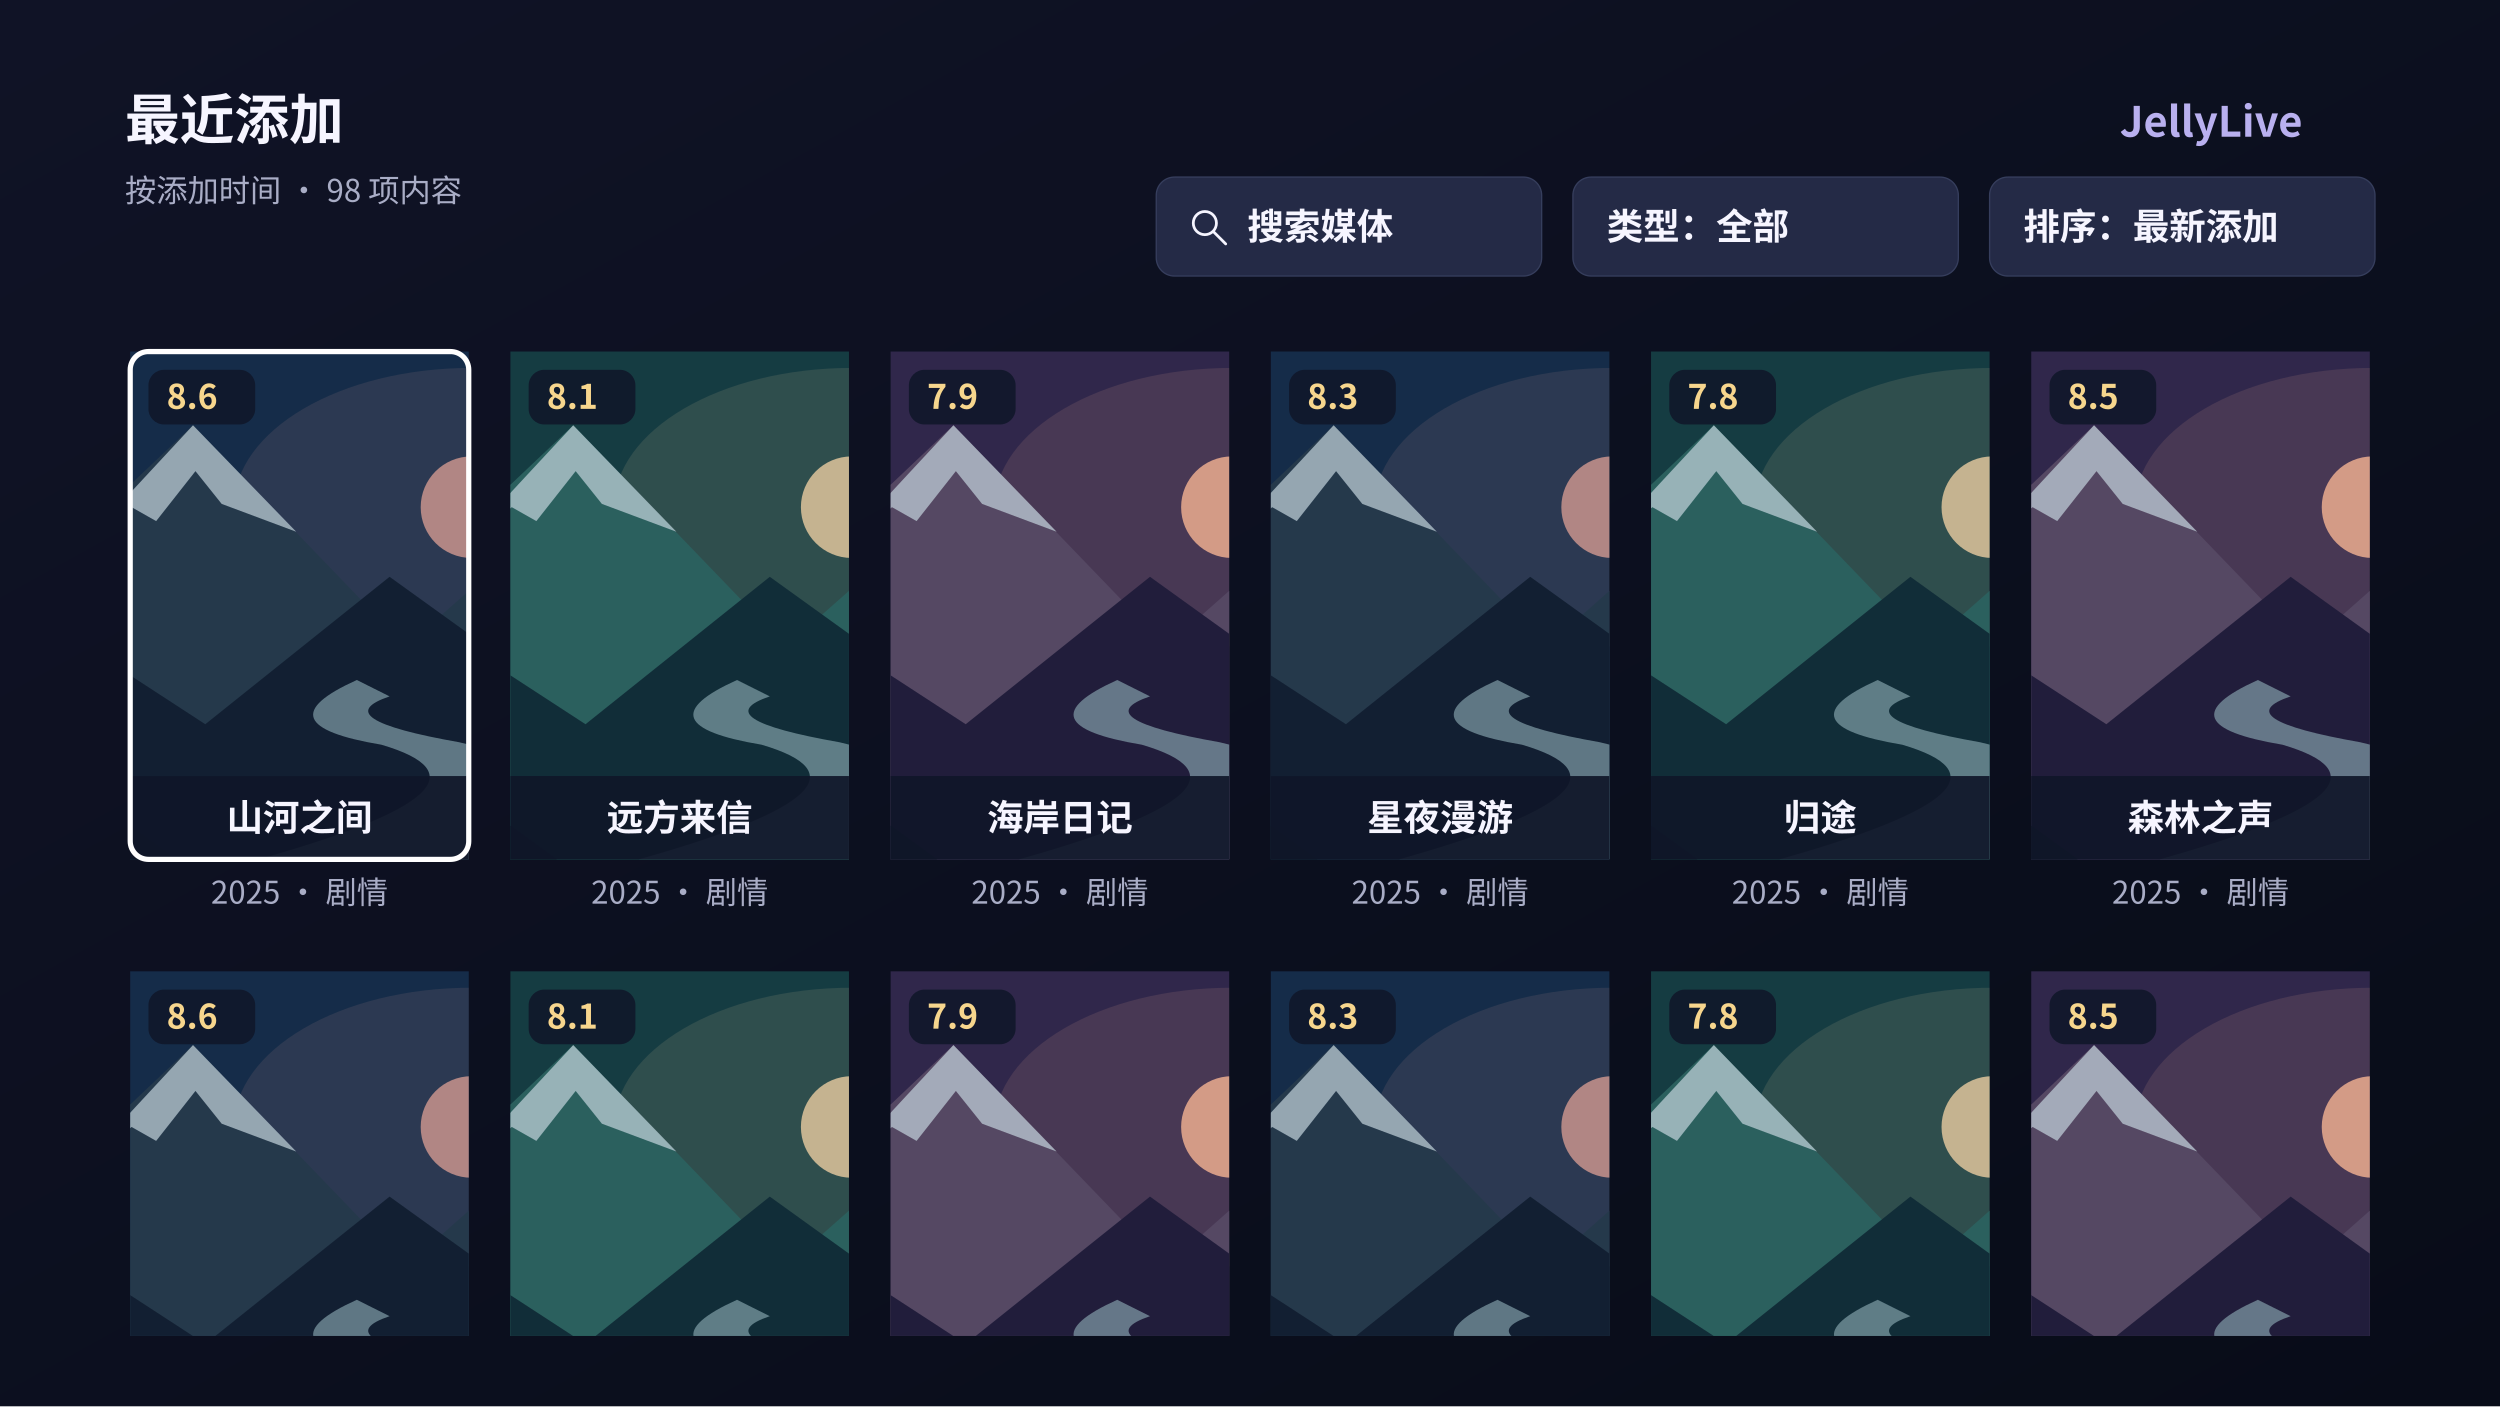
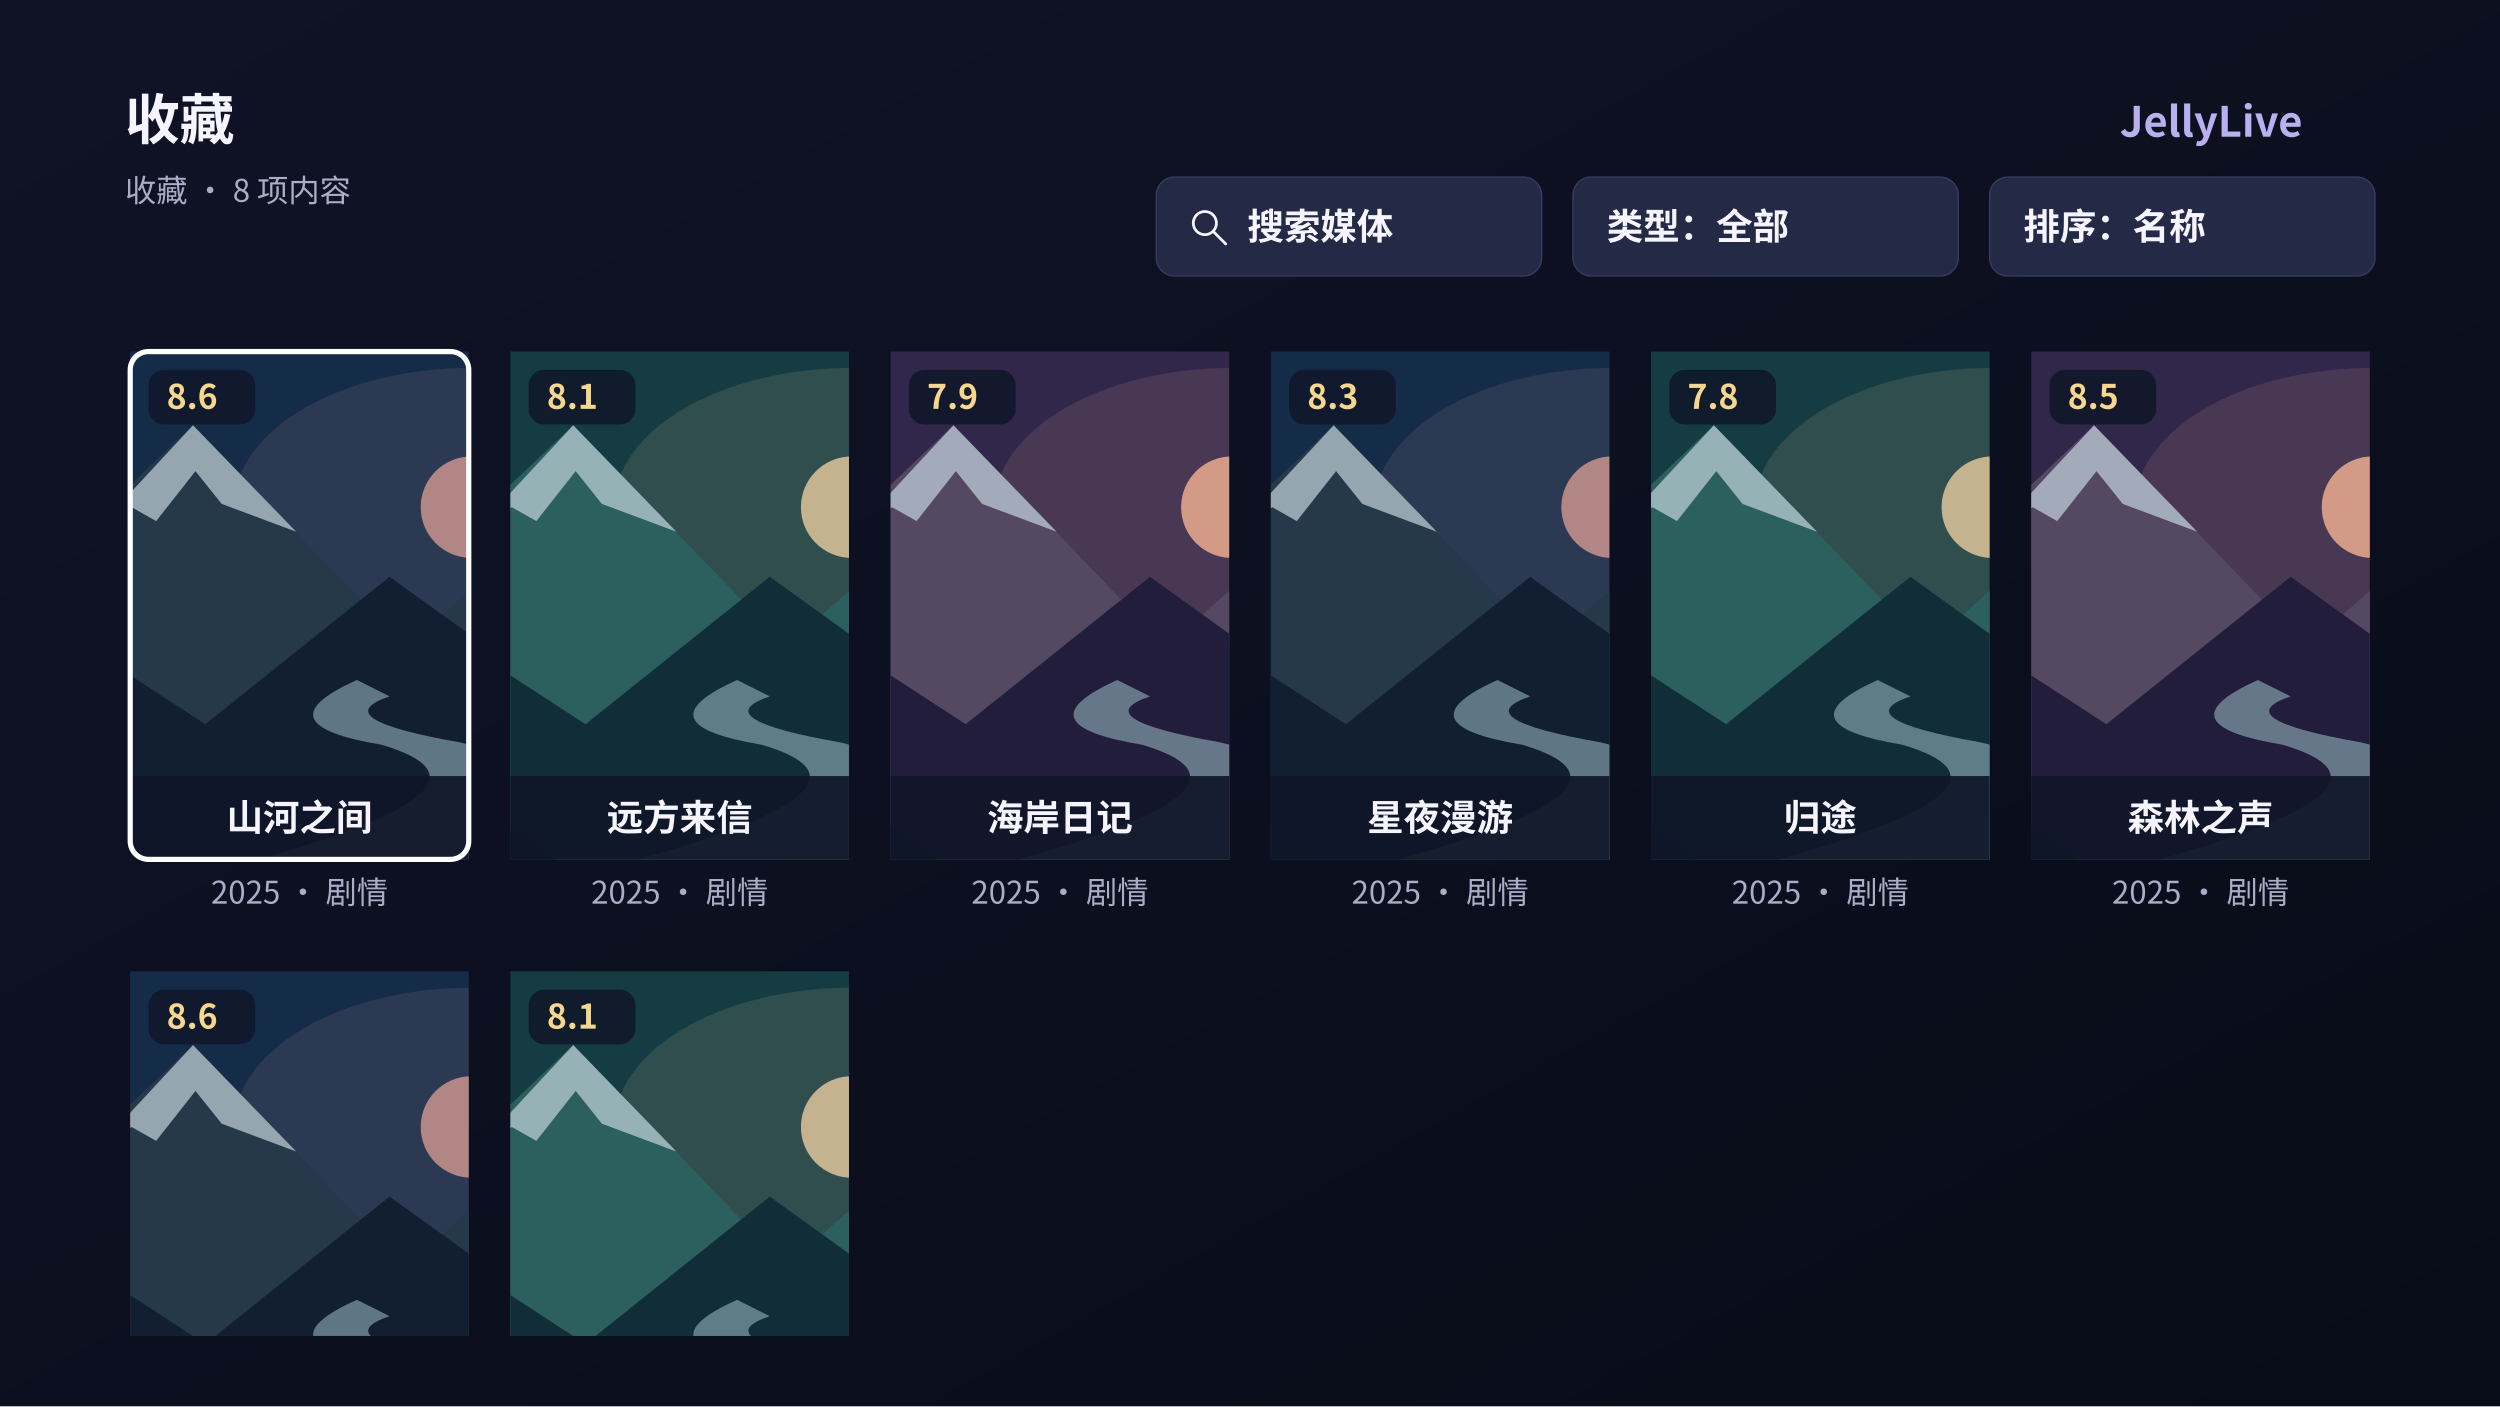
<svg xmlns="http://www.w3.org/2000/svg" width="1920" height="1080" viewBox="0 0 1920 1080" role="img" aria-labelledby="title desc">
  <defs>
    <linearGradient id="bg" x2="1" y2="1">
      <stop stop-color="#101326" />
      <stop offset="1" stop-color="#080c18" />
    </linearGradient>
    <linearGradient id="purple" x2="1" y2="1">
      <stop stop-color="#6652d5" />
      <stop offset="1" stop-color="#3a327d" />
    </linearGradient>
  </defs>
  <g font-family="Noto Sans CJK SC, Microsoft YaHei, sans-serif">
    <rect width="1920" height="1080" fill="url(#bg)" />
-     <text x="96" y="107" fill="#f6f5ff" font-size="42" font-weight="650">最近添加</text>
+     <text x="96" y="107" fill="#f6f5ff" font-size="42" font-weight="650">收藏</text>
    <text x="1628" y="105" fill="#b9b0ef" font-size="32" font-weight="600">JellyLive</text>
-     <text x="96" y="155" fill="#a9adc6" font-size="24" font-weight="400">按添加时间 · 98 项内容</text>
+     <text x="96" y="155" fill="#a9adc6" font-size="24" font-weight="400">收藏 · 8 项内容</text>
    <g data-role="library-toolbar">
      <rect x="888" y="136" width="296" height="76" rx="14" fill="#242a46" stroke="#363e5d" stroke-width="1" />
      <g transform="translate(912 158.0) scale(0.8888889)">
        <path d="M25 15 A10 10 0 1 1 5 15 A10 10 0 1 1 25 15 M23 23 L33 33" fill="none" stroke="#f6f5ff" stroke-width="2.4" stroke-linecap="round" stroke-linejoin="round" />
      </g>
      <text x="958" y="184.0" fill="#f6f5ff" font-size="28" font-weight="600">搜索媒体</text>
      <rect x="1208" y="136" width="296" height="76" rx="14" fill="#242a46" stroke="#363e5d" stroke-width="1" />
      <text x="1234" y="184.0" fill="#f6f5ff" font-size="28" font-weight="600">类型：全部</text>
      <rect x="1528" y="136" width="296" height="76" rx="14" fill="#242a46" stroke="#363e5d" stroke-width="1" />
-       <text x="1554" y="184.0" fill="#f6f5ff" font-size="28" font-weight="600">排序：最新添加</text>
+       <text x="1554" y="184.0" fill="#f6f5ff" font-size="28" font-weight="600">排序：名称</text>
    </g>
    <defs>
      <clipPath id="library-scroll-viewport">
        <rect x="96" y="262" width="1728" height="764" />
      </clipPath>
    </defs>
    <g data-role="focus-following-grid" clip-path="url(#library-scroll-viewport)">
      <svg x="100" y="270" width="260" height="390.0" viewBox="0 0 1100 620" preserveAspectRatio="xMidYMid slice">
        <rect width="1100" height="620" fill="#152c49" />
        <ellipse cx="760" cy="190" rx="290" ry="170" fill="#b18684" opacity=".15" />
        <circle cx="760" cy="190" r="62" fill="#b18684" />
        <path d="M0 365 L160 205 L230 270 L420 90 L680 360 L810 245 L1100 350 V620 H0Z" fill="#25394b" />
        <path d="M277 244 L420 90 L546 220 L455 186 L423 146 L375 207 L345 190Z" fill="#c4d4dd" opacity=".7" />
        <path d="M0 450 L220 315 L435 455 L660 275 L885 437 L1100 330 V620 H0Z" fill="#121f32" />
        <path d="M620 401 Q500 455 650 480 Q820 530 500 620 H850 Q970 530 745 477 Q580 448 660 421Z" fill="#93b3bb" opacity=".6" />
        <path d="M0 570 L180 460 L400 620 H0Z M850 620 L1000 470 L1100 520 V620Z" fill="#091624" />
        <path d="M125 142 l12 -5 l11 5 M160 125 l9 -4 l9 4" fill="none" stroke="#dae1e7" stroke-width="2" opacity=".6" />
      </svg>
      <rect x="114" y="284" width="82" height="42" rx="12" fill="#101629dd" stroke="none" stroke-width="1" />
      <text x="128" y="314" fill="#f7d68d" font-size="26" font-weight="600">8.6</text>
      <rect x="100" y="596.0" width="260" height="64" rx="0" fill="#101629eb" stroke="none" stroke-width="1" />
      <g data-role="poster-title" data-full-text="山河之间">
        <text x="230.0" y="638.0" text-anchor="middle" fill="#f6f5ff" font-size="28" font-weight="600">山河之间</text>
      </g>
      <text x="230.0" y="694.0" text-anchor="middle" fill="#a9adc6" font-size="24" font-weight="400">2025 · 剧情</text>
      <rect x="100" y="270" width="260" height="390.0" rx="14" fill="none" stroke="#fff" stroke-width="4" />
      <svg x="392" y="270" width="260" height="390.0" viewBox="0 0 1100 620" preserveAspectRatio="xMidYMid slice">
        <rect width="1100" height="620" fill="#153c42" />
        <ellipse cx="760" cy="190" rx="290" ry="170" fill="#c5b390" opacity=".15" />
        <circle cx="760" cy="190" r="62" fill="#c5b390" />
        <path d="M0 365 L160 205 L230 270 L420 90 L680 360 L810 245 L1100 350 V620 H0Z" fill="#2b605e" />
        <path d="M277 244 L420 90 L546 220 L455 186 L423 146 L375 207 L345 190Z" fill="#c4d4dd" opacity=".7" />
        <path d="M0 450 L220 315 L435 455 L660 275 L885 437 L1100 330 V620 H0Z" fill="#112d38" />
        <path d="M620 401 Q500 455 650 480 Q820 530 500 620 H850 Q970 530 745 477 Q580 448 660 421Z" fill="#93b3bb" opacity=".6" />
        <path d="M0 570 L180 460 L400 620 H0Z M850 620 L1000 470 L1100 520 V620Z" fill="#091624" />
        <path d="M125 142 l12 -5 l11 5 M160 125 l9 -4 l9 4" fill="none" stroke="#dae1e7" stroke-width="2" opacity=".6" />
      </svg>
      <rect x="406" y="284" width="82" height="42" rx="12" fill="#101629dd" stroke="none" stroke-width="1" />
      <text x="420" y="314" fill="#f7d68d" font-size="26" font-weight="600">8.1</text>
      <rect x="392" y="596.0" width="260" height="64" rx="0" fill="#101629eb" stroke="none" stroke-width="1" />
      <g data-role="poster-title" data-full-text="远方来信">
        <text x="522.0" y="638.0" text-anchor="middle" fill="#f6f5ff" font-size="28" font-weight="600">远方来信</text>
      </g>
      <text x="522.0" y="694.0" text-anchor="middle" fill="#a9adc6" font-size="24" font-weight="400">2025 · 剧情</text>
      <svg x="684" y="270" width="260" height="390.0" viewBox="0 0 1100 620" preserveAspectRatio="xMidYMid slice">
        <rect width="1100" height="620" fill="#30274b" />
        <ellipse cx="760" cy="190" rx="290" ry="170" fill="#d39b86" opacity=".15" />
        <circle cx="760" cy="190" r="62" fill="#d39b86" />
        <path d="M0 365 L160 205 L230 270 L420 90 L680 360 L810 245 L1100 350 V620 H0Z" fill="#554863" />
        <path d="M277 244 L420 90 L546 220 L455 186 L423 146 L375 207 L345 190Z" fill="#c4d4dd" opacity=".7" />
        <path d="M0 450 L220 315 L435 455 L660 275 L885 437 L1100 330 V620 H0Z" fill="#211d3b" />
        <path d="M620 401 Q500 455 650 480 Q820 530 500 620 H850 Q970 530 745 477 Q580 448 660 421Z" fill="#93b3bb" opacity=".6" />
        <path d="M0 570 L180 460 L400 620 H0Z M850 620 L1000 470 L1100 520 V620Z" fill="#091624" />
        <path d="M125 142 l12 -5 l11 5 M160 125 l9 -4 l9 4" fill="none" stroke="#dae1e7" stroke-width="2" opacity=".6" />
      </svg>
      <rect x="698" y="284" width="82" height="42" rx="12" fill="#101629dd" stroke="none" stroke-width="1" />
      <text x="712" y="314" fill="#f7d68d" font-size="26" font-weight="600">7.9</text>
      <rect x="684" y="596.0" width="260" height="64" rx="0" fill="#101629eb" stroke="none" stroke-width="1" />
      <g data-role="poster-title" data-full-text="海岸日记">
        <text x="814.0" y="638.0" text-anchor="middle" fill="#f6f5ff" font-size="28" font-weight="600">海岸日记</text>
      </g>
      <text x="814.0" y="694.0" text-anchor="middle" fill="#a9adc6" font-size="24" font-weight="400">2025 · 剧情</text>
      <svg x="976" y="270" width="260" height="390.0" viewBox="0 0 1100 620" preserveAspectRatio="xMidYMid slice">
        <rect width="1100" height="620" fill="#152c49" />
        <ellipse cx="760" cy="190" rx="290" ry="170" fill="#b18684" opacity=".15" />
        <circle cx="760" cy="190" r="62" fill="#b18684" />
        <path d="M0 365 L160 205 L230 270 L420 90 L680 360 L810 245 L1100 350 V620 H0Z" fill="#25394b" />
        <path d="M277 244 L420 90 L546 220 L455 186 L423 146 L375 207 L345 190Z" fill="#c4d4dd" opacity=".7" />
        <path d="M0 450 L220 315 L435 455 L660 275 L885 437 L1100 330 V620 H0Z" fill="#121f32" />
        <path d="M620 401 Q500 455 650 480 Q820 530 500 620 H850 Q970 530 745 477 Q580 448 660 421Z" fill="#93b3bb" opacity=".6" />
        <path d="M0 570 L180 460 L400 620 H0Z M850 620 L1000 470 L1100 520 V620Z" fill="#091624" />
        <path d="M125 142 l12 -5 l11 5 M160 125 l9 -4 l9 4" fill="none" stroke="#dae1e7" stroke-width="2" opacity=".6" />
      </svg>
      <rect x="990" y="284" width="82" height="42" rx="12" fill="#101629dd" stroke="none" stroke-width="1" />
      <text x="1004" y="314" fill="#f7d68d" font-size="26" font-weight="600">8.3</text>
      <rect x="976" y="596.0" width="260" height="64" rx="0" fill="#101629eb" stroke="none" stroke-width="1" />
      <g data-role="poster-title" data-full-text="星夜漫游">
        <text x="1106.0" y="638.0" text-anchor="middle" fill="#f6f5ff" font-size="28" font-weight="600">星夜漫游</text>
      </g>
      <text x="1106.0" y="694.0" text-anchor="middle" fill="#a9adc6" font-size="24" font-weight="400">2025 · 剧情</text>
      <svg x="1268" y="270" width="260" height="390.0" viewBox="0 0 1100 620" preserveAspectRatio="xMidYMid slice">
        <rect width="1100" height="620" fill="#153c42" />
        <ellipse cx="760" cy="190" rx="290" ry="170" fill="#c5b390" opacity=".15" />
        <circle cx="760" cy="190" r="62" fill="#c5b390" />
        <path d="M0 365 L160 205 L230 270 L420 90 L680 360 L810 245 L1100 350 V620 H0Z" fill="#2b605e" />
        <path d="M277 244 L420 90 L546 220 L455 186 L423 146 L375 207 L345 190Z" fill="#c4d4dd" opacity=".7" />
        <path d="M0 450 L220 315 L435 455 L660 275 L885 437 L1100 330 V620 H0Z" fill="#112d38" />
        <path d="M620 401 Q500 455 650 480 Q820 530 500 620 H850 Q970 530 745 477 Q580 448 660 421Z" fill="#93b3bb" opacity=".6" />
        <path d="M0 570 L180 460 L400 620 H0Z M850 620 L1000 470 L1100 520 V620Z" fill="#091624" />
        <path d="M125 142 l12 -5 l11 5 M160 125 l9 -4 l9 4" fill="none" stroke="#dae1e7" stroke-width="2" opacity=".6" />
      </svg>
      <rect x="1282" y="284" width="82" height="42" rx="12" fill="#101629dd" stroke="none" stroke-width="1" />
      <text x="1296" y="314" fill="#f7d68d" font-size="26" font-weight="600">7.8</text>
      <rect x="1268" y="596.0" width="260" height="64" rx="0" fill="#101629eb" stroke="none" stroke-width="1" />
      <g data-role="poster-title" data-full-text="归途">
        <text x="1398.0" y="638.0" text-anchor="middle" fill="#f6f5ff" font-size="28" font-weight="600">归途</text>
      </g>
      <text x="1398.0" y="694.0" text-anchor="middle" fill="#a9adc6" font-size="24" font-weight="400">2025 · 剧情</text>
      <svg x="1560" y="270" width="260" height="390.0" viewBox="0 0 1100 620" preserveAspectRatio="xMidYMid slice">
        <rect width="1100" height="620" fill="#30274b" />
        <ellipse cx="760" cy="190" rx="290" ry="170" fill="#d39b86" opacity=".15" />
        <circle cx="760" cy="190" r="62" fill="#d39b86" />
        <path d="M0 365 L160 205 L230 270 L420 90 L680 360 L810 245 L1100 350 V620 H0Z" fill="#554863" />
        <path d="M277 244 L420 90 L546 220 L455 186 L423 146 L375 207 L345 190Z" fill="#c4d4dd" opacity=".7" />
        <path d="M0 450 L220 315 L435 455 L660 275 L885 437 L1100 330 V620 H0Z" fill="#211d3b" />
        <path d="M620 401 Q500 455 650 480 Q820 530 500 620 H850 Q970 530 745 477 Q580 448 660 421Z" fill="#93b3bb" opacity=".6" />
        <path d="M0 570 L180 460 L400 620 H0Z M850 620 L1000 470 L1100 520 V620Z" fill="#091624" />
        <path d="M125 142 l12 -5 l11 5 M160 125 l9 -4 l9 4" fill="none" stroke="#dae1e7" stroke-width="2" opacity=".6" />
      </svg>
      <rect x="1574" y="284" width="82" height="42" rx="12" fill="#101629dd" stroke="none" stroke-width="1" />
      <text x="1588" y="314" fill="#f7d68d" font-size="26" font-weight="600">8.5</text>
      <rect x="1560" y="596.0" width="260" height="64" rx="0" fill="#101629eb" stroke="none" stroke-width="1" />
      <g data-role="poster-title" data-full-text="森林之声">
        <text x="1690.0" y="638.0" text-anchor="middle" fill="#f6f5ff" font-size="28" font-weight="600">森林之声</text>
      </g>
      <text x="1690.0" y="694.0" text-anchor="middle" fill="#a9adc6" font-size="24" font-weight="400">2025 · 剧情</text>
      <svg x="100" y="746" width="260" height="390.0" viewBox="0 0 1100 620" preserveAspectRatio="xMidYMid slice">
        <rect width="1100" height="620" fill="#152c49" />
        <ellipse cx="760" cy="190" rx="290" ry="170" fill="#b18684" opacity=".15" />
        <circle cx="760" cy="190" r="62" fill="#b18684" />
        <path d="M0 365 L160 205 L230 270 L420 90 L680 360 L810 245 L1100 350 V620 H0Z" fill="#25394b" />
        <path d="M277 244 L420 90 L546 220 L455 186 L423 146 L375 207 L345 190Z" fill="#c4d4dd" opacity=".7" />
        <path d="M0 450 L220 315 L435 455 L660 275 L885 437 L1100 330 V620 H0Z" fill="#121f32" />
        <path d="M620 401 Q500 455 650 480 Q820 530 500 620 H850 Q970 530 745 477 Q580 448 660 421Z" fill="#93b3bb" opacity=".6" />
        <path d="M0 570 L180 460 L400 620 H0Z M850 620 L1000 470 L1100 520 V620Z" fill="#091624" />
        <path d="M125 142 l12 -5 l11 5 M160 125 l9 -4 l9 4" fill="none" stroke="#dae1e7" stroke-width="2" opacity=".6" />
      </svg>
      <rect x="114" y="760" width="82" height="42" rx="12" fill="#101629dd" stroke="none" stroke-width="1" />
      <text x="128" y="790" fill="#f7d68d" font-size="26" font-weight="600">8.6</text>
      <rect x="100" y="1072.0" width="260" height="64" rx="0" fill="#101629eb" stroke="none" stroke-width="1" />
      <g data-role="poster-title" data-full-text="山河之间">
        <text x="230.0" y="1114.0" text-anchor="middle" fill="#f6f5ff" font-size="28" font-weight="600">山河之间</text>
      </g>
      <text x="230.0" y="1170.0" text-anchor="middle" fill="#a9adc6" font-size="24" font-weight="400">2025 · 剧情</text>
      <svg x="392" y="746" width="260" height="390.0" viewBox="0 0 1100 620" preserveAspectRatio="xMidYMid slice">
        <rect width="1100" height="620" fill="#153c42" />
        <ellipse cx="760" cy="190" rx="290" ry="170" fill="#c5b390" opacity=".15" />
        <circle cx="760" cy="190" r="62" fill="#c5b390" />
        <path d="M0 365 L160 205 L230 270 L420 90 L680 360 L810 245 L1100 350 V620 H0Z" fill="#2b605e" />
        <path d="M277 244 L420 90 L546 220 L455 186 L423 146 L375 207 L345 190Z" fill="#c4d4dd" opacity=".7" />
        <path d="M0 450 L220 315 L435 455 L660 275 L885 437 L1100 330 V620 H0Z" fill="#112d38" />
        <path d="M620 401 Q500 455 650 480 Q820 530 500 620 H850 Q970 530 745 477 Q580 448 660 421Z" fill="#93b3bb" opacity=".6" />
        <path d="M0 570 L180 460 L400 620 H0Z M850 620 L1000 470 L1100 520 V620Z" fill="#091624" />
        <path d="M125 142 l12 -5 l11 5 M160 125 l9 -4 l9 4" fill="none" stroke="#dae1e7" stroke-width="2" opacity=".6" />
      </svg>
      <rect x="406" y="760" width="82" height="42" rx="12" fill="#101629dd" stroke="none" stroke-width="1" />
      <text x="420" y="790" fill="#f7d68d" font-size="26" font-weight="600">8.1</text>
      <rect x="392" y="1072.0" width="260" height="64" rx="0" fill="#101629eb" stroke="none" stroke-width="1" />
      <g data-role="poster-title" data-full-text="远方来信">
        <text x="522.0" y="1114.0" text-anchor="middle" fill="#f6f5ff" font-size="28" font-weight="600">远方来信</text>
      </g>
      <text x="522.0" y="1170.0" text-anchor="middle" fill="#a9adc6" font-size="24" font-weight="400">2025 · 剧情</text>
-       <svg x="684" y="746" width="260" height="390.0" viewBox="0 0 1100 620" preserveAspectRatio="xMidYMid slice">
-         <rect width="1100" height="620" fill="#30274b" />
-         <ellipse cx="760" cy="190" rx="290" ry="170" fill="#d39b86" opacity=".15" />
-         <circle cx="760" cy="190" r="62" fill="#d39b86" />
-         <path d="M0 365 L160 205 L230 270 L420 90 L680 360 L810 245 L1100 350 V620 H0Z" fill="#554863" />
-         <path d="M277 244 L420 90 L546 220 L455 186 L423 146 L375 207 L345 190Z" fill="#c4d4dd" opacity=".7" />
-         <path d="M0 450 L220 315 L435 455 L660 275 L885 437 L1100 330 V620 H0Z" fill="#211d3b" />
-         <path d="M620 401 Q500 455 650 480 Q820 530 500 620 H850 Q970 530 745 477 Q580 448 660 421Z" fill="#93b3bb" opacity=".6" />
-         <path d="M0 570 L180 460 L400 620 H0Z M850 620 L1000 470 L1100 520 V620Z" fill="#091624" />
-         <path d="M125 142 l12 -5 l11 5 M160 125 l9 -4 l9 4" fill="none" stroke="#dae1e7" stroke-width="2" opacity=".6" />
-       </svg>
-       <rect x="698" y="760" width="82" height="42" rx="12" fill="#101629dd" stroke="none" stroke-width="1" />
-       <text x="712" y="790" fill="#f7d68d" font-size="26" font-weight="600">7.9</text>
-       <rect x="684" y="1072.0" width="260" height="64" rx="0" fill="#101629eb" stroke="none" stroke-width="1" />
-       <g data-role="poster-title" data-full-text="海岸日记">
-         <text x="814.0" y="1114.0" text-anchor="middle" fill="#f6f5ff" font-size="28" font-weight="600">海岸日记</text>
-       </g>
-       <text x="814.0" y="1170.0" text-anchor="middle" fill="#a9adc6" font-size="24" font-weight="400">2025 · 剧情</text>
-       <svg x="976" y="746" width="260" height="390.0" viewBox="0 0 1100 620" preserveAspectRatio="xMidYMid slice">
-         <rect width="1100" height="620" fill="#152c49" />
-         <ellipse cx="760" cy="190" rx="290" ry="170" fill="#b18684" opacity=".15" />
-         <circle cx="760" cy="190" r="62" fill="#b18684" />
-         <path d="M0 365 L160 205 L230 270 L420 90 L680 360 L810 245 L1100 350 V620 H0Z" fill="#25394b" />
-         <path d="M277 244 L420 90 L546 220 L455 186 L423 146 L375 207 L345 190Z" fill="#c4d4dd" opacity=".7" />
-         <path d="M0 450 L220 315 L435 455 L660 275 L885 437 L1100 330 V620 H0Z" fill="#121f32" />
-         <path d="M620 401 Q500 455 650 480 Q820 530 500 620 H850 Q970 530 745 477 Q580 448 660 421Z" fill="#93b3bb" opacity=".6" />
-         <path d="M0 570 L180 460 L400 620 H0Z M850 620 L1000 470 L1100 520 V620Z" fill="#091624" />
-         <path d="M125 142 l12 -5 l11 5 M160 125 l9 -4 l9 4" fill="none" stroke="#dae1e7" stroke-width="2" opacity=".6" />
-       </svg>
-       <rect x="990" y="760" width="82" height="42" rx="12" fill="#101629dd" stroke="none" stroke-width="1" />
-       <text x="1004" y="790" fill="#f7d68d" font-size="26" font-weight="600">8.3</text>
-       <rect x="976" y="1072.0" width="260" height="64" rx="0" fill="#101629eb" stroke="none" stroke-width="1" />
-       <g data-role="poster-title" data-full-text="星夜漫游">
-         <text x="1106.0" y="1114.0" text-anchor="middle" fill="#f6f5ff" font-size="28" font-weight="600">星夜漫游</text>
-       </g>
-       <text x="1106.0" y="1170.0" text-anchor="middle" fill="#a9adc6" font-size="24" font-weight="400">2025 · 剧情</text>
-       <svg x="1268" y="746" width="260" height="390.0" viewBox="0 0 1100 620" preserveAspectRatio="xMidYMid slice">
-         <rect width="1100" height="620" fill="#153c42" />
-         <ellipse cx="760" cy="190" rx="290" ry="170" fill="#c5b390" opacity=".15" />
-         <circle cx="760" cy="190" r="62" fill="#c5b390" />
-         <path d="M0 365 L160 205 L230 270 L420 90 L680 360 L810 245 L1100 350 V620 H0Z" fill="#2b605e" />
-         <path d="M277 244 L420 90 L546 220 L455 186 L423 146 L375 207 L345 190Z" fill="#c4d4dd" opacity=".7" />
-         <path d="M0 450 L220 315 L435 455 L660 275 L885 437 L1100 330 V620 H0Z" fill="#112d38" />
-         <path d="M620 401 Q500 455 650 480 Q820 530 500 620 H850 Q970 530 745 477 Q580 448 660 421Z" fill="#93b3bb" opacity=".6" />
-         <path d="M0 570 L180 460 L400 620 H0Z M850 620 L1000 470 L1100 520 V620Z" fill="#091624" />
-         <path d="M125 142 l12 -5 l11 5 M160 125 l9 -4 l9 4" fill="none" stroke="#dae1e7" stroke-width="2" opacity=".6" />
-       </svg>
-       <rect x="1282" y="760" width="82" height="42" rx="12" fill="#101629dd" stroke="none" stroke-width="1" />
-       <text x="1296" y="790" fill="#f7d68d" font-size="26" font-weight="600">7.8</text>
-       <rect x="1268" y="1072.0" width="260" height="64" rx="0" fill="#101629eb" stroke="none" stroke-width="1" />
-       <g data-role="poster-title" data-full-text="归途">
-         <text x="1398.0" y="1114.0" text-anchor="middle" fill="#f6f5ff" font-size="28" font-weight="600">归途</text>
-       </g>
-       <text x="1398.0" y="1170.0" text-anchor="middle" fill="#a9adc6" font-size="24" font-weight="400">2025 · 剧情</text>
-       <svg x="1560" y="746" width="260" height="390.0" viewBox="0 0 1100 620" preserveAspectRatio="xMidYMid slice">
-         <rect width="1100" height="620" fill="#30274b" />
-         <ellipse cx="760" cy="190" rx="290" ry="170" fill="#d39b86" opacity=".15" />
-         <circle cx="760" cy="190" r="62" fill="#d39b86" />
-         <path d="M0 365 L160 205 L230 270 L420 90 L680 360 L810 245 L1100 350 V620 H0Z" fill="#554863" />
-         <path d="M277 244 L420 90 L546 220 L455 186 L423 146 L375 207 L345 190Z" fill="#c4d4dd" opacity=".7" />
-         <path d="M0 450 L220 315 L435 455 L660 275 L885 437 L1100 330 V620 H0Z" fill="#211d3b" />
-         <path d="M620 401 Q500 455 650 480 Q820 530 500 620 H850 Q970 530 745 477 Q580 448 660 421Z" fill="#93b3bb" opacity=".6" />
-         <path d="M0 570 L180 460 L400 620 H0Z M850 620 L1000 470 L1100 520 V620Z" fill="#091624" />
-         <path d="M125 142 l12 -5 l11 5 M160 125 l9 -4 l9 4" fill="none" stroke="#dae1e7" stroke-width="2" opacity=".6" />
-       </svg>
-       <rect x="1574" y="760" width="82" height="42" rx="12" fill="#101629dd" stroke="none" stroke-width="1" />
-       <text x="1588" y="790" fill="#f7d68d" font-size="26" font-weight="600">8.5</text>
-       <rect x="1560" y="1072.0" width="260" height="64" rx="0" fill="#101629eb" stroke="none" stroke-width="1" />
-       <g data-role="poster-title" data-full-text="森林之声">
-         <text x="1690.0" y="1114.0" text-anchor="middle" fill="#f6f5ff" font-size="28" font-weight="600">森林之声</text>
-       </g>
-       <text x="1690.0" y="1170.0" text-anchor="middle" fill="#a9adc6" font-size="24" font-weight="400">2025 · 剧情</text>
    </g>
  </g>
</svg>
